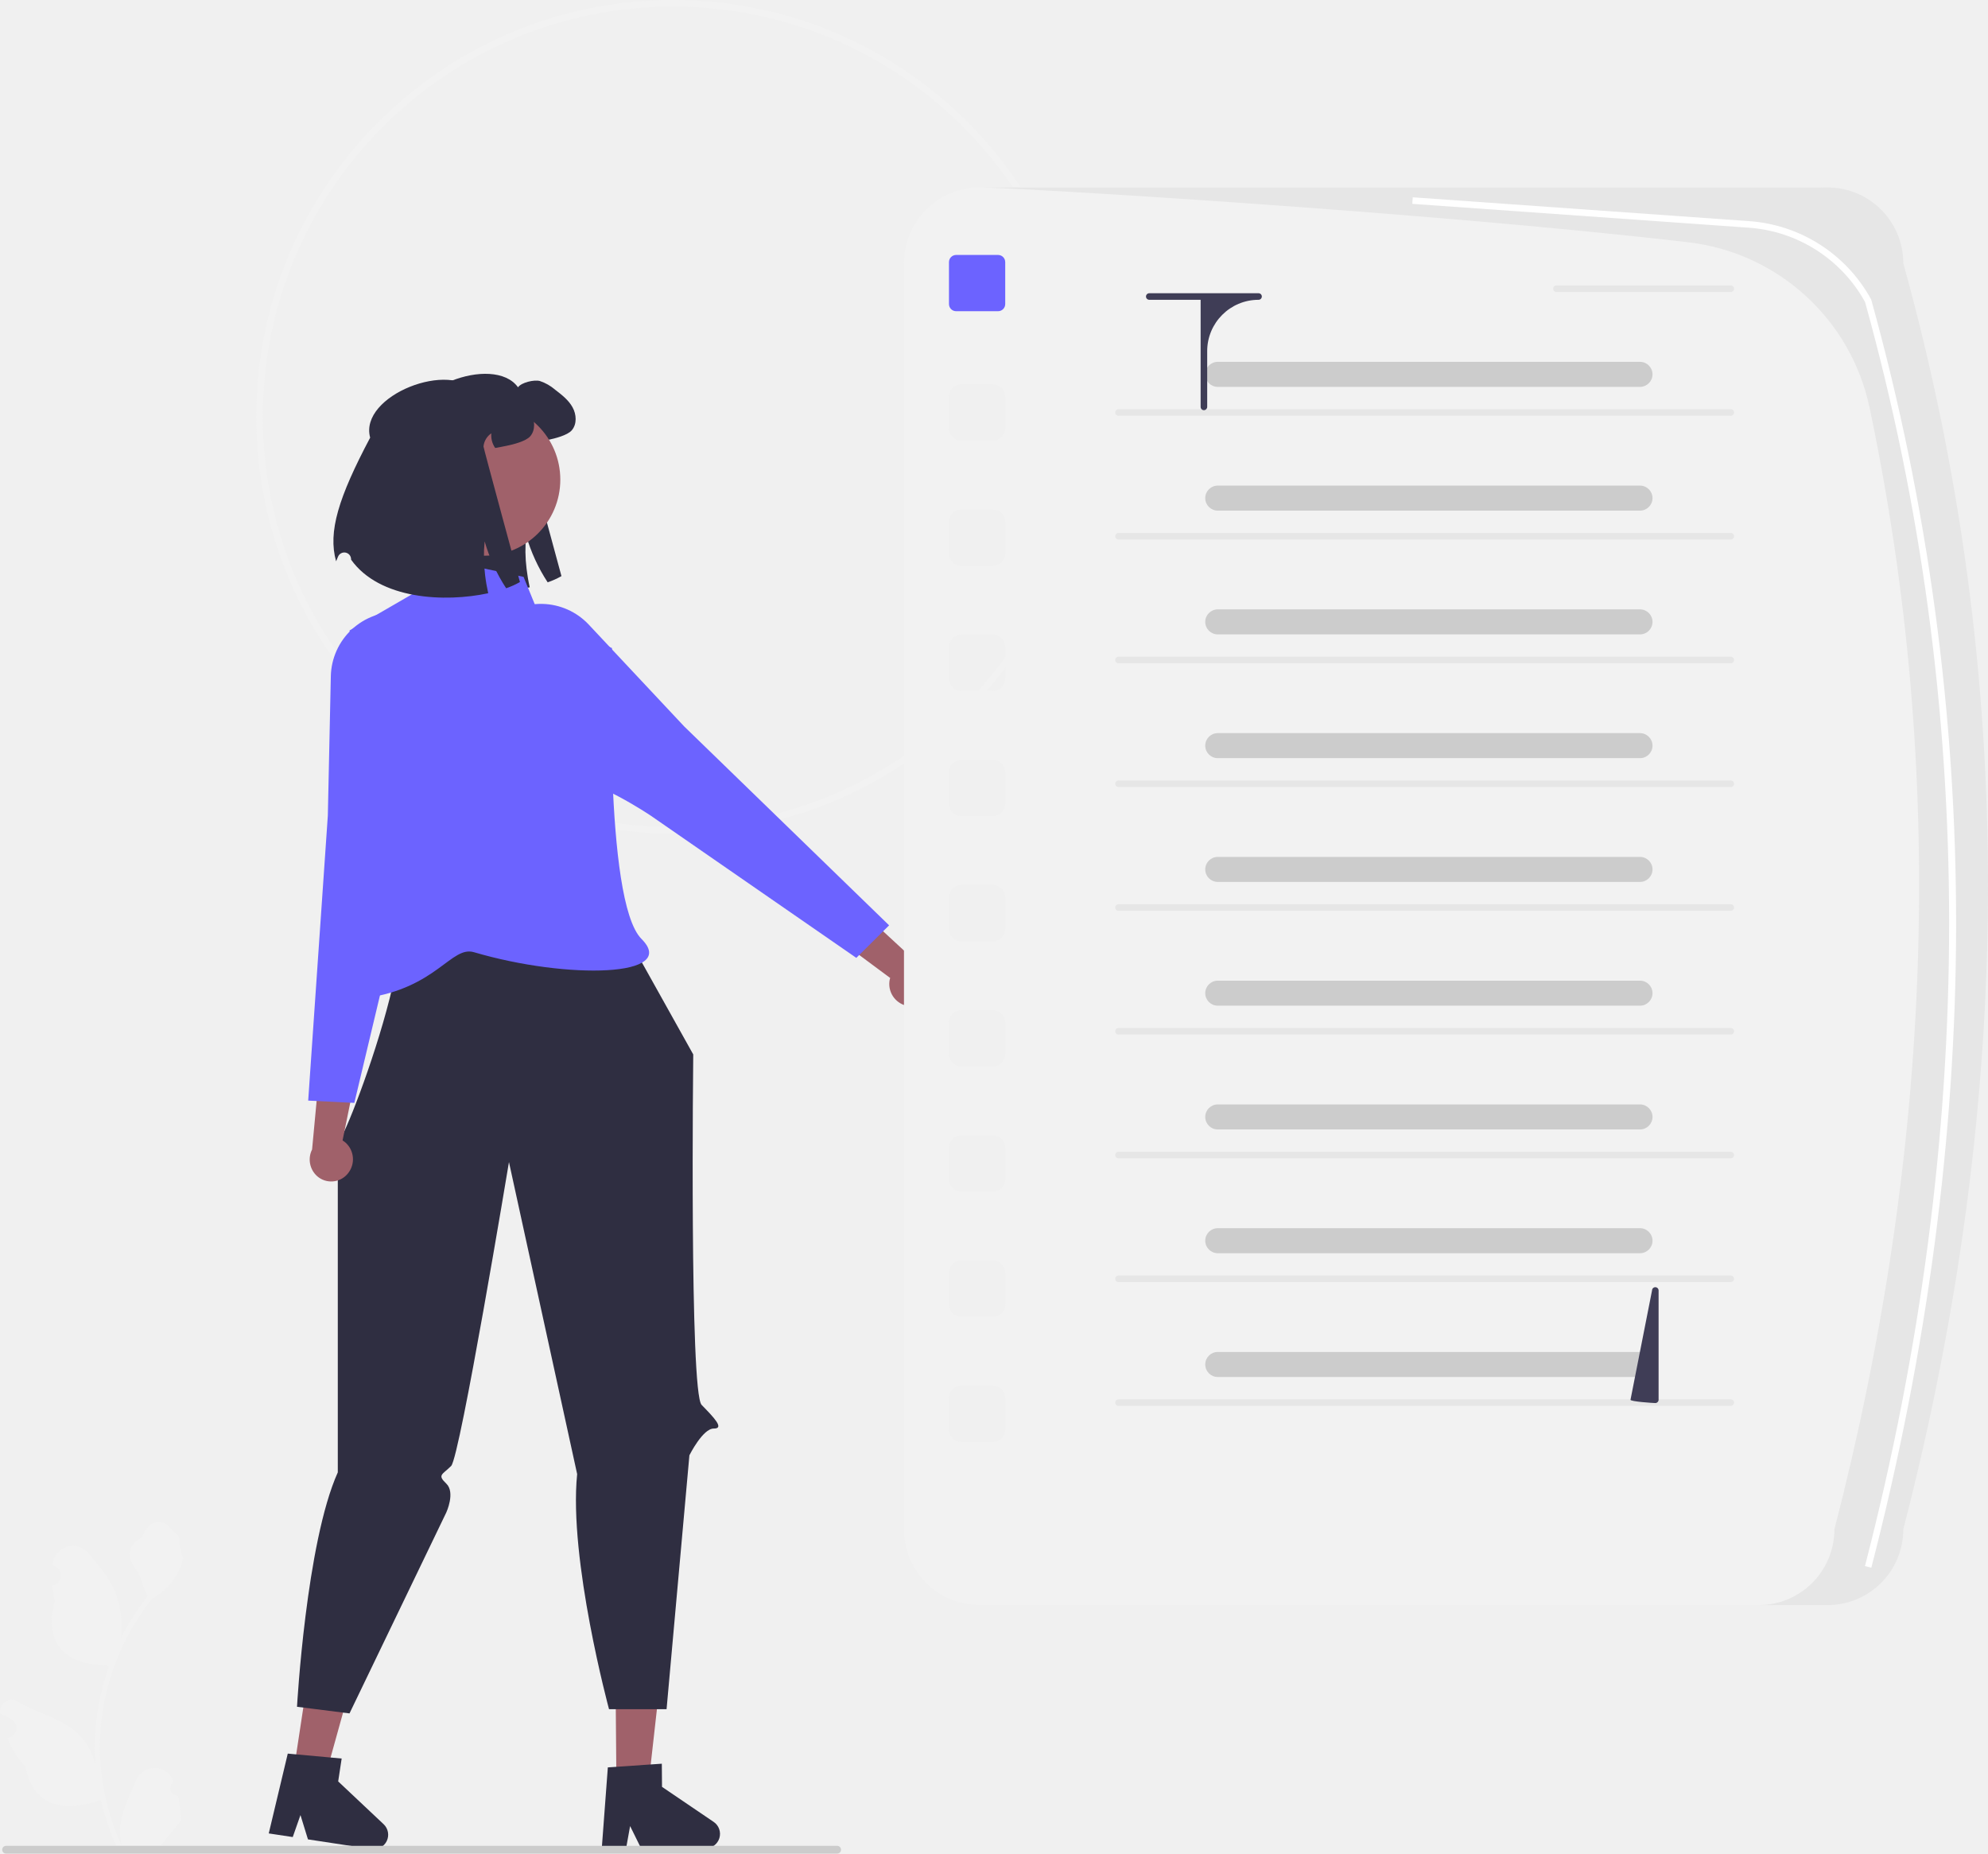
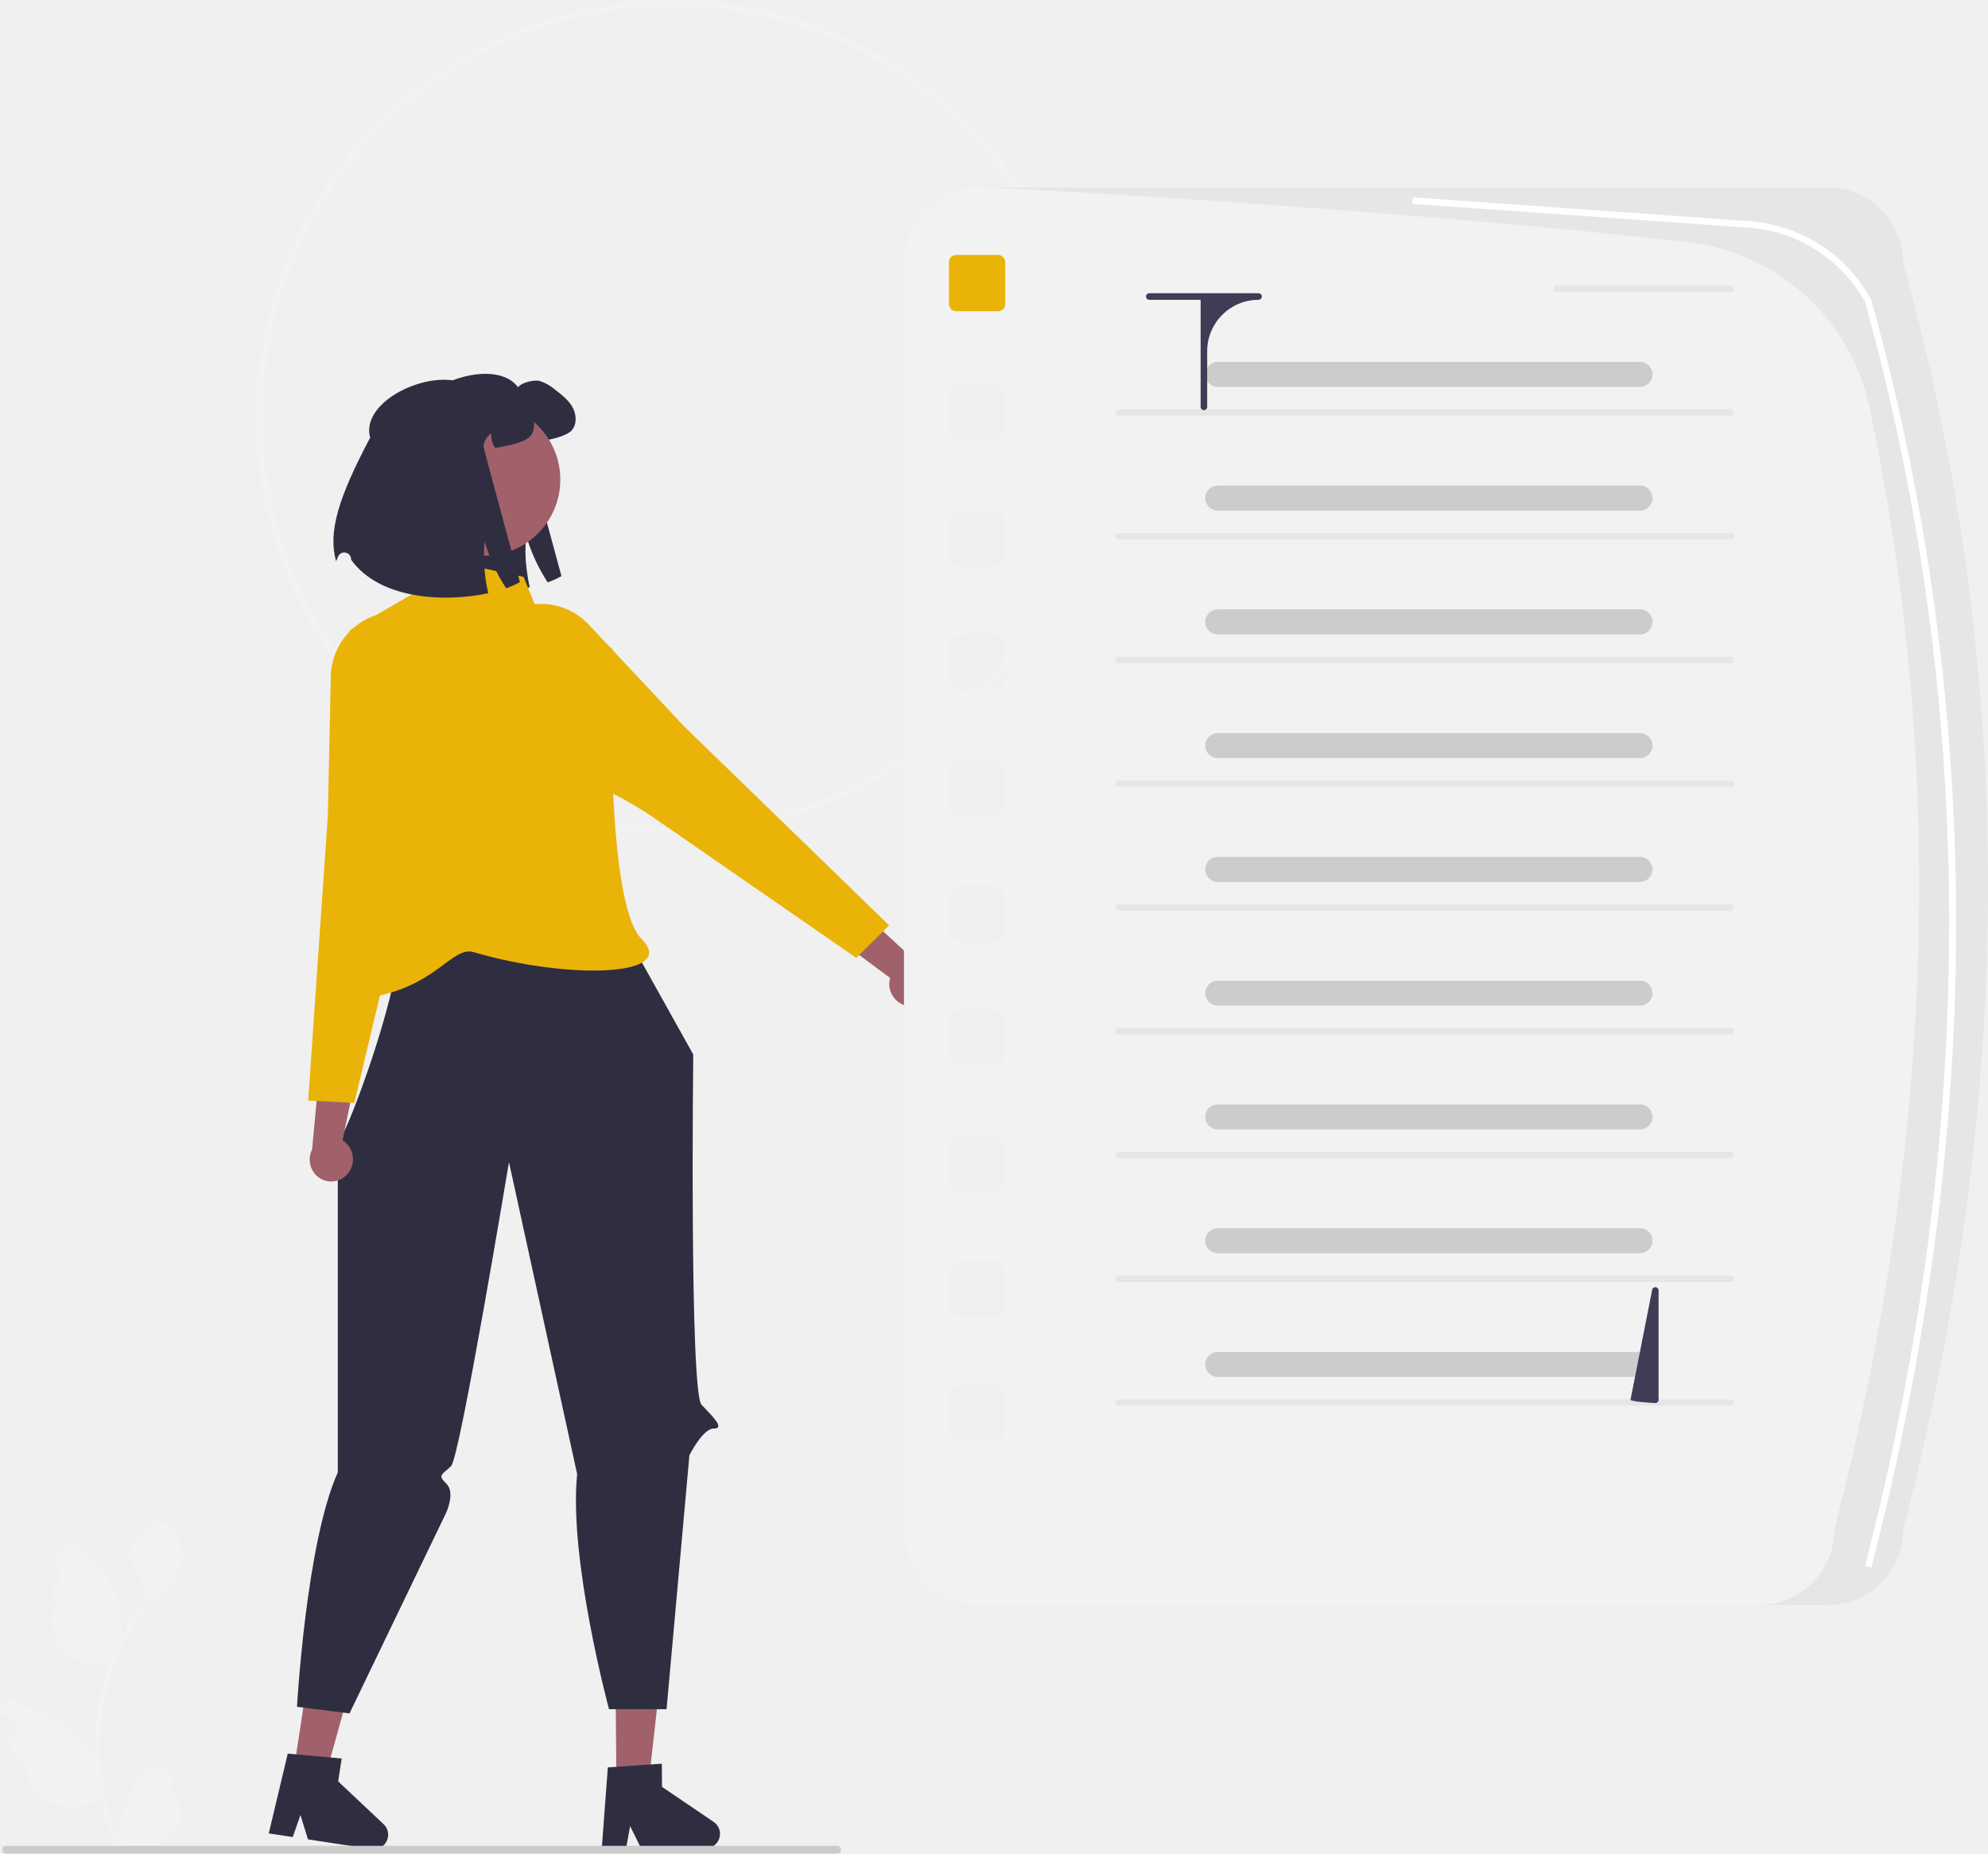
<svg xmlns="http://www.w3.org/2000/svg" data-name="Layer 1" width="605.924" height="564.849" viewBox="0 0 605.924 564.849">
  <path d="M502.152,421.575a127,127,0,1,1,127-127h0A127.144,127.144,0,0,1,502.152,421.575Zm0-252a125,125,0,1,0,125,125A125,125,0,0,0,502.152,169.575Z" transform="translate(-297.0382 -167.5753)" fill="#f2f2f2" />
  <path d="M422.513,299.128c-3.529-12.867,24.936-23.901,32.41-13.539,1.039-1.473,4.881-2.368,6.643-1.916a13.745,13.745,0,0,1,4.691,2.675c1.988,1.527,4.049,3.109,5.269,5.305,1.229,2.187,1.419,5.17-.235,7.068-1.311,1.509-5.179,2.485-7.149,2.883-1.374.28-2.531.506-3.525.669a6.739,6.739,0,0,1-1.175-4.456,5.47,5.47,0,0,0-2.386,4.013c-.027.334,11.108,41.304,11.108,41.304a24.287,24.287,0,0,1-4.203,1.889,52.848,52.848,0,0,1-6.553-14.28,45.761,45.761,0,0,0,.127,10.168,55.944,55.944,0,0,0,.958,5.631c-13.232,2.856-33.133,1.916-41.792-10.231l-.004-.151a2.067,2.067,0,0,0-3.993-.721c-.21.536-.403 1-.576,1.369C409.607,327.788,412.87,317.349,422.513,299.128Z" transform="translate(-297.0382 -167.5753)" fill="#2f2e41" />
  <polygon points="187.875 543.116 197.734 543.033 202.098 504.12 187.548 504.243 187.875 543.116" fill="#a0616a" />
  <path d="M514.56,722.76,498.815,712.08l-.059-7.055-3.386.227-10.496.724-2.573.171-1.868,24.935,7.396-.067,1.26-6.991,3.431,6.956,19.601-.164a4.408,4.408,0,0,0,2.439-8.055Z" transform="translate(-297.0382 -167.5753)" fill="#2f2e41" />
  <polygon points="89.571 539.272 99.318 540.754 109.798 503.025 95.412 500.839 89.571 539.272" fill="#a0616a" />
  <path d="M413.967,723.464l-13.853-13.042,1.06-6.975-3.379-.313-10.478-.95-2.568-.239-5.798,24.323,7.313,1.107,2.353-6.703,2.285,7.412,19.379,2.947a4.408,4.408,0,0,0,3.685-7.566Z" transform="translate(-297.0382 -167.5753)" fill="#2f2e41" />
  <path d="M480.379,438.829l27.953,50.064S507.165,591.858,510.88,595.677s7.078,7.244,3.715,7.213-7.434,8.153-7.434,8.153l-6.957,77.364h-17.543s-12.344-45.623-9.713-71.64l-20.782-95.077s-14.93,89.913-17.621,92.604-4.314,2.672-1.484,5.372,0,8.808,0,8.808l-29.498,61.221-16-2.018s2.774-49.979,12.433-71.435V514.848c-.728,8.693,33.303-79.296,12.493-72.691C419.072,440.067,480.379,438.829,480.379,438.829Z" transform="translate(-297.0382 -167.5753)" fill="#2f2e41" />
-   <path d="M456.62,343.367l-28.416-6.028-5.642,11.357-19,11s12.247,50.076,12.177,57.119c-.177,17.881-28.788,57.965-7.177,54.881s26-16,32.938-13.958c28.622,8.426,62.638,7.533,51.062-4.042s-8.989-88.627-8.989-88.627l-22.42-10.595Z" transform="translate(-297.0382 -167.5753)" fill="#6c63ff" />
+   <path d="M456.62,343.367l-28.416-6.028-5.642,11.357-19,11s12.247,50.076,12.177,57.119c-.177,17.881-28.788,57.965-7.177,54.881s26-16,32.938-13.958c28.622,8.426,62.638,7.533,51.062-4.042s-8.989-88.627-8.989-88.627l-22.42-10.595Z" transform="translate(-297.0382 -167.5753)" fill="#eab308" />
  <path d="M403.025,525.222a6.821,6.821,0,0,0-.702-9.488,6.544,6.544,0,0,0-.876-.634l4.751-23.317-10.984-6.574-3.055,32.646a6.802,6.802,0,0,0,1.568,8.155,6.51,6.51,0,0,0,9.183-.651Q402.968,525.291,403.025,525.222Z" transform="translate(-297.0382 -167.5753)" fill="#a0616a" />
-   <path d="M396.958,416.117l.914-42.49a20.023,20.023,0,0,1,20.949-19.572h0c8.682.406,6.369,3.875,8.675,12.256,3.748,13.623,5.189,21.497,4.284,23.404-.306.646-.629,1.264-.939,1.86-1.599,3.065-2.753,5.28.182,7.402a14.657,14.657,0,0,0,3.755,1.778c1.325.471,2.282.811,2.349,1.56.065.725-.754,1.477-3.02,2.773-6.084,3.482-11.361,24.295-11.412,24.501l-17.656,74.064-14.065-.698Z" transform="translate(-297.0382 -167.5753)" fill="#6c63ff" />
+   <path d="M396.958,416.117l.914-42.49a20.023,20.023,0,0,1,20.949-19.572h0c8.682.406,6.369,3.875,8.675,12.256,3.748,13.623,5.189,21.497,4.284,23.404-.306.646-.629,1.264-.939,1.86-1.599,3.065-2.753,5.28.182,7.402a14.657,14.657,0,0,0,3.755,1.778c1.325.471,2.282.811,2.349,1.56.065.725-.754,1.477-3.02,2.773-6.084,3.482-11.361,24.295-11.412,24.501l-17.656,74.064-14.065-.698Z" transform="translate(-297.0382 -167.5753)" fill="#eab308" />
  <path d="M573.94,474.17a6.821,6.821,0,0,1-5.816-7.529,6.543,6.543,0,0,1,.228-1.057l-19.113-14.177,3.782-12.229,24.082,22.251a6.802,6.802,0,0,1,4.281,7.116,6.51,6.51,0,0,1-7.268,5.651Q574.028,474.184,573.94,474.17Z" transform="translate(-297.0382 -167.5753)" fill="#a0616a" />
-   <path d="M568.031,449.55l-10,9.916-62.616-43.317c-.176-.119-18.006-12.081-24.859-10.608-2.552.549-3.663.536-4.1-.046-.45-.602.035-1.495.706-2.73a14.657,14.657,0,0,0,1.607-3.831c.767-3.54-1.572-4.416-4.81-5.629-.629-.236-1.282-.48-1.941-.756-1.947-.815-6.135-7.637-12.447-20.278-3.883-7.777-7.921-8.813-1.732-14.915h0a20.023,20.023,0,0,1,28.663.569l29.065,31.007Z" transform="translate(-297.0382 -167.5753)" fill="#6c63ff" />
+   <path d="M568.031,449.55l-10,9.916-62.616-43.317c-.176-.119-18.006-12.081-24.859-10.608-2.552.549-3.663.536-4.1-.046-.45-.602.035-1.495.706-2.73a14.657,14.657,0,0,0,1.607-3.831c.767-3.54-1.572-4.416-4.81-5.629-.629-.236-1.282-.48-1.941-.756-1.947-.815-6.135-7.637-12.447-20.278-3.883-7.777-7.921-8.813-1.732-14.915h0a20.023,20.023,0,0,1,28.663.569l29.065,31.007Z" transform="translate(-297.0382 -167.5753)" fill="#eab308" />
  <circle cx="147.594" cy="146.155" r="23.183" fill="#a0616a" />
  <path d="M409.86,300.936c-3.529-12.867,24.936-23.901,32.41-13.539,1.039-1.473,4.881-2.368,6.643-1.916a13.745,13.745,0,0,1,4.691,2.675c1.988,1.527,4.049,3.109,5.269,5.305,1.229,2.187,1.419,5.17-.235,7.068-1.311,1.509-5.179,2.485-7.149,2.883-1.374.28-2.531.506-3.525.669a6.739,6.739,0,0,1-1.175-4.456,5.47,5.47,0,0,0-2.386,4.013c-.027.334,11.108,41.304,11.108,41.304a24.286,24.286,0,0,1-4.203,1.889,52.848,52.848,0,0,1-6.553-14.28,45.761,45.761,0,0,0,.127,10.168,55.944,55.944,0,0,0,.958,5.631c-13.232,2.856-33.133,1.916-41.792-10.231l-.004-.151a2.067,2.067,0,0,0-3.993-.721c-.21.536-.403 1-.576,1.369C396.954,329.595,400.217,319.156,409.86,300.936Z" transform="translate(-297.0382 -167.5753)" fill="#2f2e41" />
  <path d="M418.533,288.816" transform="translate(-297.0382 -167.5753)" fill="#2f2e41" />
  <path d="M351.297,714.737a2.269,2.269,0,0,1-1.645-3.933l.155-.618q-.031-.074-.062-.148a6.094,6.094,0,0,0-11.241.042c-1.839,4.428-4.179,8.864-4.756,13.546a18.029,18.029,0,0,0,.316,6.2,72.282,72.282,0,0,1-6.575-30.021,69.766,69.766,0,0,1,.433-7.783q.358-3.178.995-6.31A73.119,73.119,0,0,1,343.418,654.722a19.459,19.459,0,0,0,8.093-8.397,14.843,14.843,0,0,0,1.35-4.056c-.394.052-1.486-5.949-1.188-6.317-.549-.833-1.532-1.247-2.131-2.06-2.982-4.043-7.091-3.337-9.236,2.157-4.582,2.313-4.627,6.148-1.815,9.837,1.789,2.347,2.035,5.522,3.604,8.035-.162.207-.329.407-.491.614a73.591,73.591,0,0,0-7.681,12.169,30.592,30.592,0,0,0-1.826-14.21c-1.748-4.217-5.025-7.769-7.91-11.415a6.279,6.279,0,0,0-11.184,3.083q-.009.081-.017.161.643.363,1.259.77a3.078,3.078,0,0,1-1.241,5.602l-.063.01a30.628,30.628,0,0,0,.807,4.579c-3.702,14.316,4.29,19.53,15.701,19.764.252.129.497.258.749.381a75.115,75.115,0,0,0-4.043,19.028,71.245,71.245,0,0,0,.052,11.503l-.019-.136A18.826,18.826,0,0,0,319.759,694.954c-4.946-4.063-11.933-5.559-17.268-8.824a3.533,3.533,0,0,0-5.411,3.437l.022.143A20.674,20.674,0,0,1,299.42,690.827q.643.363,1.259.77a3.078,3.078,0,0,1-1.241,5.602l-.063.01c-.045.006-.084.013-.129.019a30.655,30.655,0,0,0,5.639,8.829c2.315,12.497,12.256,13.683,22.89,10.044h.006a75.092,75.092,0,0,0,5.044,14.726h18.02c.065-.2.123-.407.181-.607a20.475,20.475,0,0,1-4.986-.297c1.337-1.641,2.674-3.294,4.011-4.935a1.121,1.121,0,0,0,.084-.097c.678-.84,1.363-1.673,2.041-2.512l0-.001a29.99,29.99,0,0,0-.879-7.64Z" transform="translate(-297.0382 -167.5753)" fill="#f2f2f2" />
  <path d="M297.706,731.235a1.186,1.186,0,0,0,1.19,1.19h253.29a1.19,1.19,0,0,0,0-2.38h-253.29A1.187,1.187,0,0,0,297.706,731.235Z" transform="translate(-297.0382 -167.5753)" fill="#ccc" />
  <path d="M851.181,224.696H595.658a23.096,23.096,0,0,0-23.096,23.096V633.6a23.096,23.096,0,0,0,23.096,23.096H851.181a23.096,23.096,0,0,0,23.096-23.096c33.896-131.114,34.939-259.794,0-385.809A23.096,23.096,0,0,0,851.181,224.696ZM603.42,603.242a3.739,3.739,0,0,1-3.739,3.739h-9.665a3.739,3.739,0,0,1-3.739-3.739v-9.665a3.739,3.739,0,0,1,3.739-3.739h9.665a3.739,3.739,0,0,1,3.739,3.739Zm0-38.143a3.739,3.739,0,0,1-3.739,3.739h-9.665a3.739,3.739,0,0,1-3.739-3.739v-9.665a3.739,3.739,0,0,1,3.739-3.739h9.665a3.739,3.739,0,0,1,3.739,3.739Zm0-38.143a3.739,3.739,0,0,1-3.739,3.739h-9.665a3.739,3.739,0,0,1-3.739-3.739V517.292a3.739,3.739,0,0,1,3.739-3.739h9.665a3.739,3.739,0,0,1,3.739,3.739Zm0-38.143a3.739,3.739,0,0,1-3.739,3.739h-9.665a3.739,3.739,0,0,1-3.739-3.739V479.149a3.739,3.739,0,0,1,3.739-3.739h9.665a3.739,3.739,0,0,1,3.739,3.739Zm0-38.143a3.739,3.739,0,0,1-3.739,3.739h-9.665a3.739,3.739,0,0,1-3.739-3.739v-9.665a3.739,3.739,0,0,1,3.739-3.739h9.665a3.739,3.739,0,0,1,3.739,3.739Zm0-38.143a3.739,3.739,0,0,1-3.739,3.739h-9.665a3.739,3.739,0,0,1-3.739-3.739v-9.665a3.739,3.739,0,0,1,3.739-3.739h9.665a3.739,3.739,0,0,1,3.739,3.739Zm0-38.143a3.739,3.739,0,0,1-3.739,3.739h-9.665a3.739,3.739,0,0,1-3.739-3.739v-9.665a3.739,3.739,0,0,1,3.739-3.739h9.665a3.739,3.739,0,0,1,3.739,3.739Zm0-38.143a3.739,3.739,0,0,1-3.739,3.739h-9.665a3.739,3.739,0,0,1-3.739-3.739v-9.665a3.739,3.739,0,0,1,3.739-3.739h9.665a3.739,3.739,0,0,1,3.739,3.739Zm0-38.143a3.739,3.739,0,0,1-3.739,3.739h-9.665a3.739,3.739,0,0,1-3.739-3.739v-9.665a3.739,3.739,0,0,1,3.739-3.739h9.665a3.739,3.739,0,0,1,3.739,3.739Z" transform="translate(-297.0382 -167.5753)" fill="#f2f2f2" />
-   <rect x="289.239" y="77.692" width="17.143" height="17.143" rx="2.181" fill="#6c63ff" />
+   <rect x="289.239" y="77.692" width="17.143" height="17.143" rx="2.181" fill="#eab308" />
  <path d="M824.563,294.267H637.948a1,1,0,0,1,0-2H824.563a1,1,0,0,1,0,2Z" transform="translate(-297.0382 -167.5753)" fill="#e6e6e6" />
  <path d="M824.563,256.553H771.419a1,1,0,0,1,0-2h53.143a1,1,0,1,1,0,2Z" transform="translate(-297.0382 -167.5753)" fill="#e6e6e6" />
  <path d="M824.563,331.981H637.948a1,1,0,0,1,0-2H824.563a1,1,0,0,1,0,2Z" transform="translate(-297.0382 -167.5753)" fill="#e6e6e6" />
  <path d="M824.563,369.696H637.948a1,1,0,0,1,0-2H824.563a1,1,0,0,1,0,2Z" transform="translate(-297.0382 -167.5753)" fill="#e6e6e6" />
  <path d="M824.563,407.41H637.948a1,1,0,0,1,0-2H824.563a1,1,0,0,1,0,2Z" transform="translate(-297.0382 -167.5753)" fill="#e6e6e6" />
  <path d="M824.563,445.124H637.948a1,1,0,0,1,0-2H824.563a1,1,0,1,1,0,2Z" transform="translate(-297.0382 -167.5753)" fill="#e6e6e6" />
  <path d="M824.563,482.838H637.948a1,1,0,0,1,0-2H824.563a1,1,0,0,1,0,2Z" transform="translate(-297.0382 -167.5753)" fill="#e6e6e6" />
  <path d="M824.563,520.553H637.948a1,1,0,0,1,0-2H824.563a1,1,0,0,1,0,2Z" transform="translate(-297.0382 -167.5753)" fill="#e6e6e6" />
  <path d="M824.563,558.267H637.948a1,1,0,0,1,0-2H824.563a1,1,0,0,1,0,2Z" transform="translate(-297.0382 -167.5753)" fill="#e6e6e6" />
  <path d="M824.563,595.982H637.948a1,1,0,0,1,0-2H824.563a1,1,0,0,1,0,2Z" transform="translate(-297.0382 -167.5753)" fill="#e6e6e6" />
  <path d="M796.897,285.463H668.196a3.812,3.812,0,1,1,0-7.624H796.897a3.812,3.812,0,0,1,0,7.624Z" transform="translate(-297.0382 -167.5753)" fill="#ccc" />
  <path d="M796.897,323.177H668.196a3.812,3.812,0,1,1,0-7.624H796.897a3.812,3.812,0,0,1,0,7.624Z" transform="translate(-297.0382 -167.5753)" fill="#ccc" />
  <path d="M796.897,360.891H668.196a3.812,3.812,0,1,1,0-7.624H796.897a3.812,3.812,0,0,1,0,7.624Z" transform="translate(-297.0382 -167.5753)" fill="#ccc" />
  <path d="M796.897,398.606H668.196a3.812,3.812,0,1,1,0-7.624H796.897a3.812,3.812,0,0,1,0,7.624Z" transform="translate(-297.0382 -167.5753)" fill="#ccc" />
  <path d="M796.897,436.32H668.196a3.812,3.812,0,1,1,0-7.624H796.897a3.812,3.812,0,0,1,0,7.624Z" transform="translate(-297.0382 -167.5753)" fill="#ccc" />
  <path d="M796.897,474.034H668.196a3.812,3.812,0,1,1,0-7.624H796.897a3.812,3.812,0,0,1,0,7.624Z" transform="translate(-297.0382 -167.5753)" fill="#ccc" />
  <path d="M796.897,511.748H668.196a3.812,3.812,0,1,1,0-7.624H796.897a3.812,3.812,0,0,1,0,7.624Z" transform="translate(-297.0382 -167.5753)" fill="#ccc" />
  <path d="M796.897,549.463H668.196a3.812,3.812,0,1,1,0-7.624H796.897a3.812,3.812,0,0,1,0,7.624Z" transform="translate(-297.0382 -167.5753)" fill="#ccc" />
  <path d="M796.897,587.177H668.196a3.812,3.812,0,1,1,0-7.624H796.897a3.812,3.812,0,0,1,0,7.624Z" transform="translate(-297.0382 -167.5753)" fill="#ccc" />
  <path d="M680.633,256.932H647.327a1,1,0,0,0,0,2h15.653V291.57a1,1,0,0,0,2,0V274.585a15.653,15.653,0,0,1,15.653-15.653h0a1,1,0,0,0,0-2Z" transform="translate(-297.0382 -167.5753)" fill="#3f3d56" />
  <path d="M801.563,595.125c-.552,0-7.563-.448-7.563-1l6.563-33.307a1,1,0,0,1,2,0v33.307A1,1,0,0,1,801.563,595.125Z" transform="translate(-297.0382 -167.5753)" fill="#3f3d56" />
  <path d="M877.147,247.791a23.096,23.096,0,0,0-23.095-23.096h-258.489c10.451,0,136.032,7.385,216.037,16.706a64.055,64.055,0,0,1,55.278,50.442c23.522,111.911,19.226,225.883-10.731,341.756a23.096,23.096,0,0,1-23.095,23.096h21A23.096,23.096,0,0,0,877.147,633.6C911.044,502.486,912.086,373.806,877.147,247.791Z" transform="translate(-297.0382 -167.5753)" fill="#e6e6e6" />
  <path d="M867.399,645.299l-1.937-.5c34.194-132.266,34.206-261.857.036-385.179a44.043,44.043,0,0,0-35.542-22.666L727.492,229.693l.142-1.995,102.465,7.261a46.039,46.039,0,0,1,37.209,23.798l.088.215A710.49,710.49,0,0,1,893.244,450.235C893.115,513.832,884.419,579.462,867.399,645.299Z" transform="translate(-297.0382 -167.5753)" fill="#fff" />
</svg>
